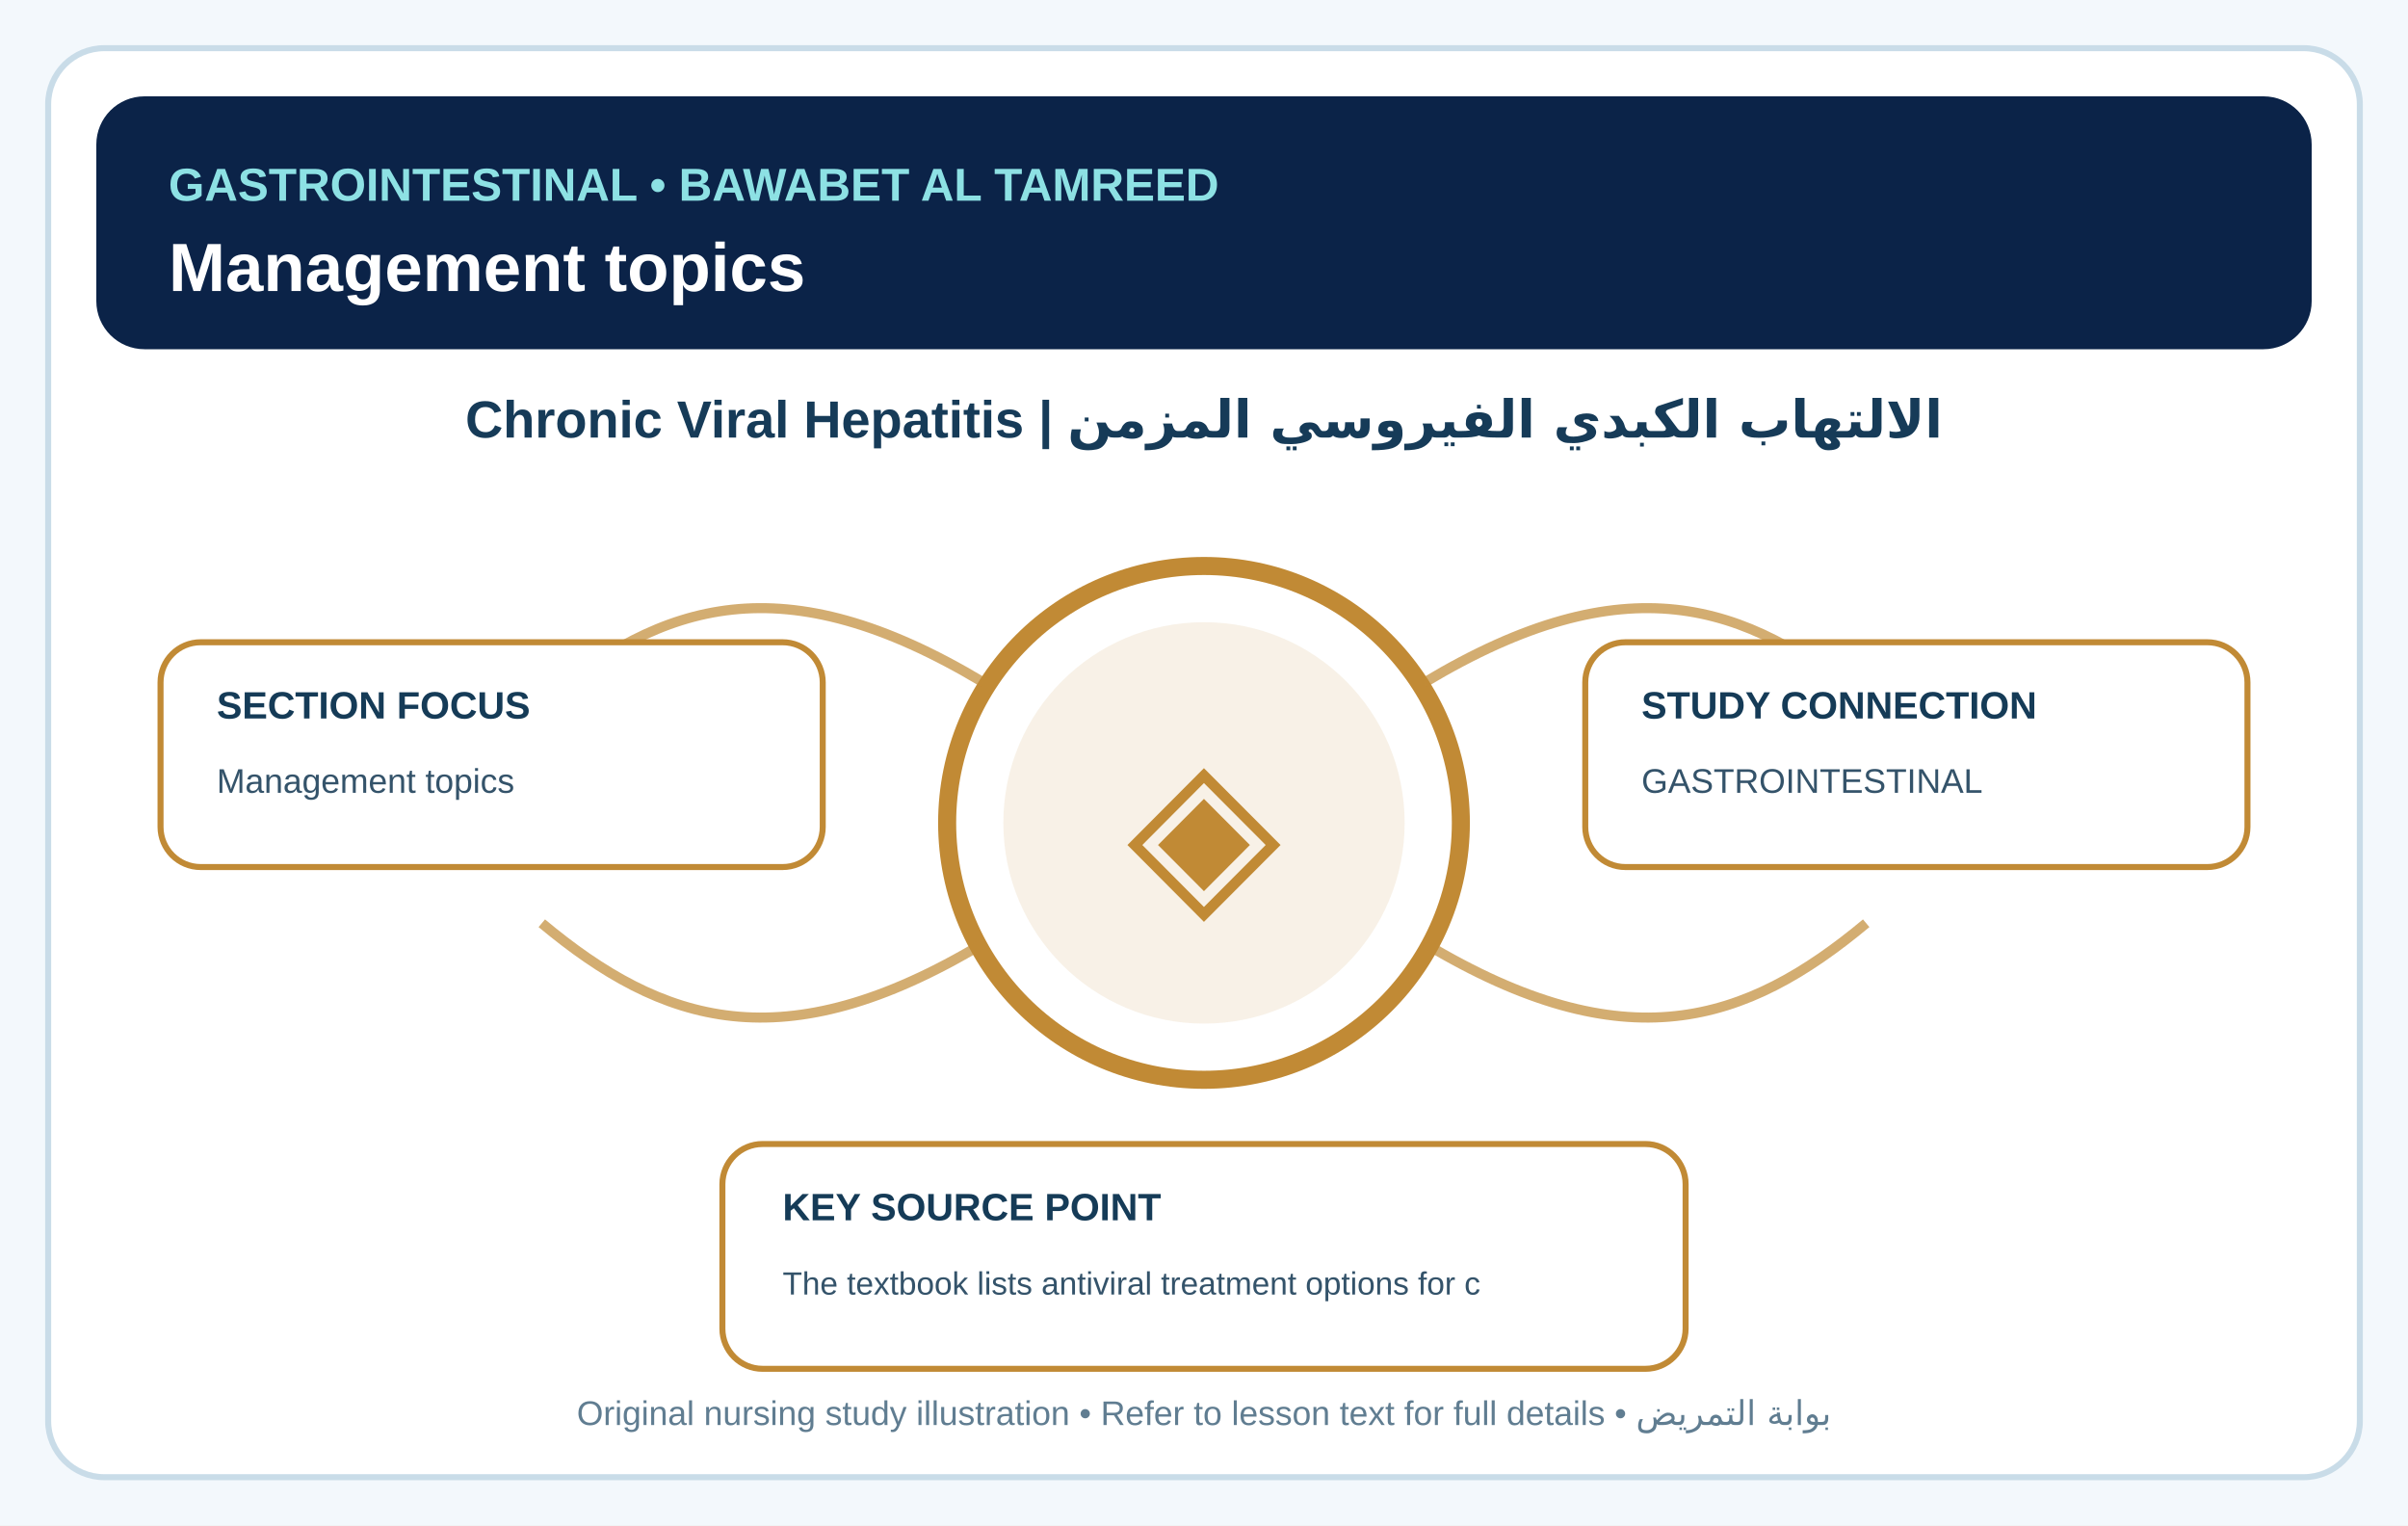
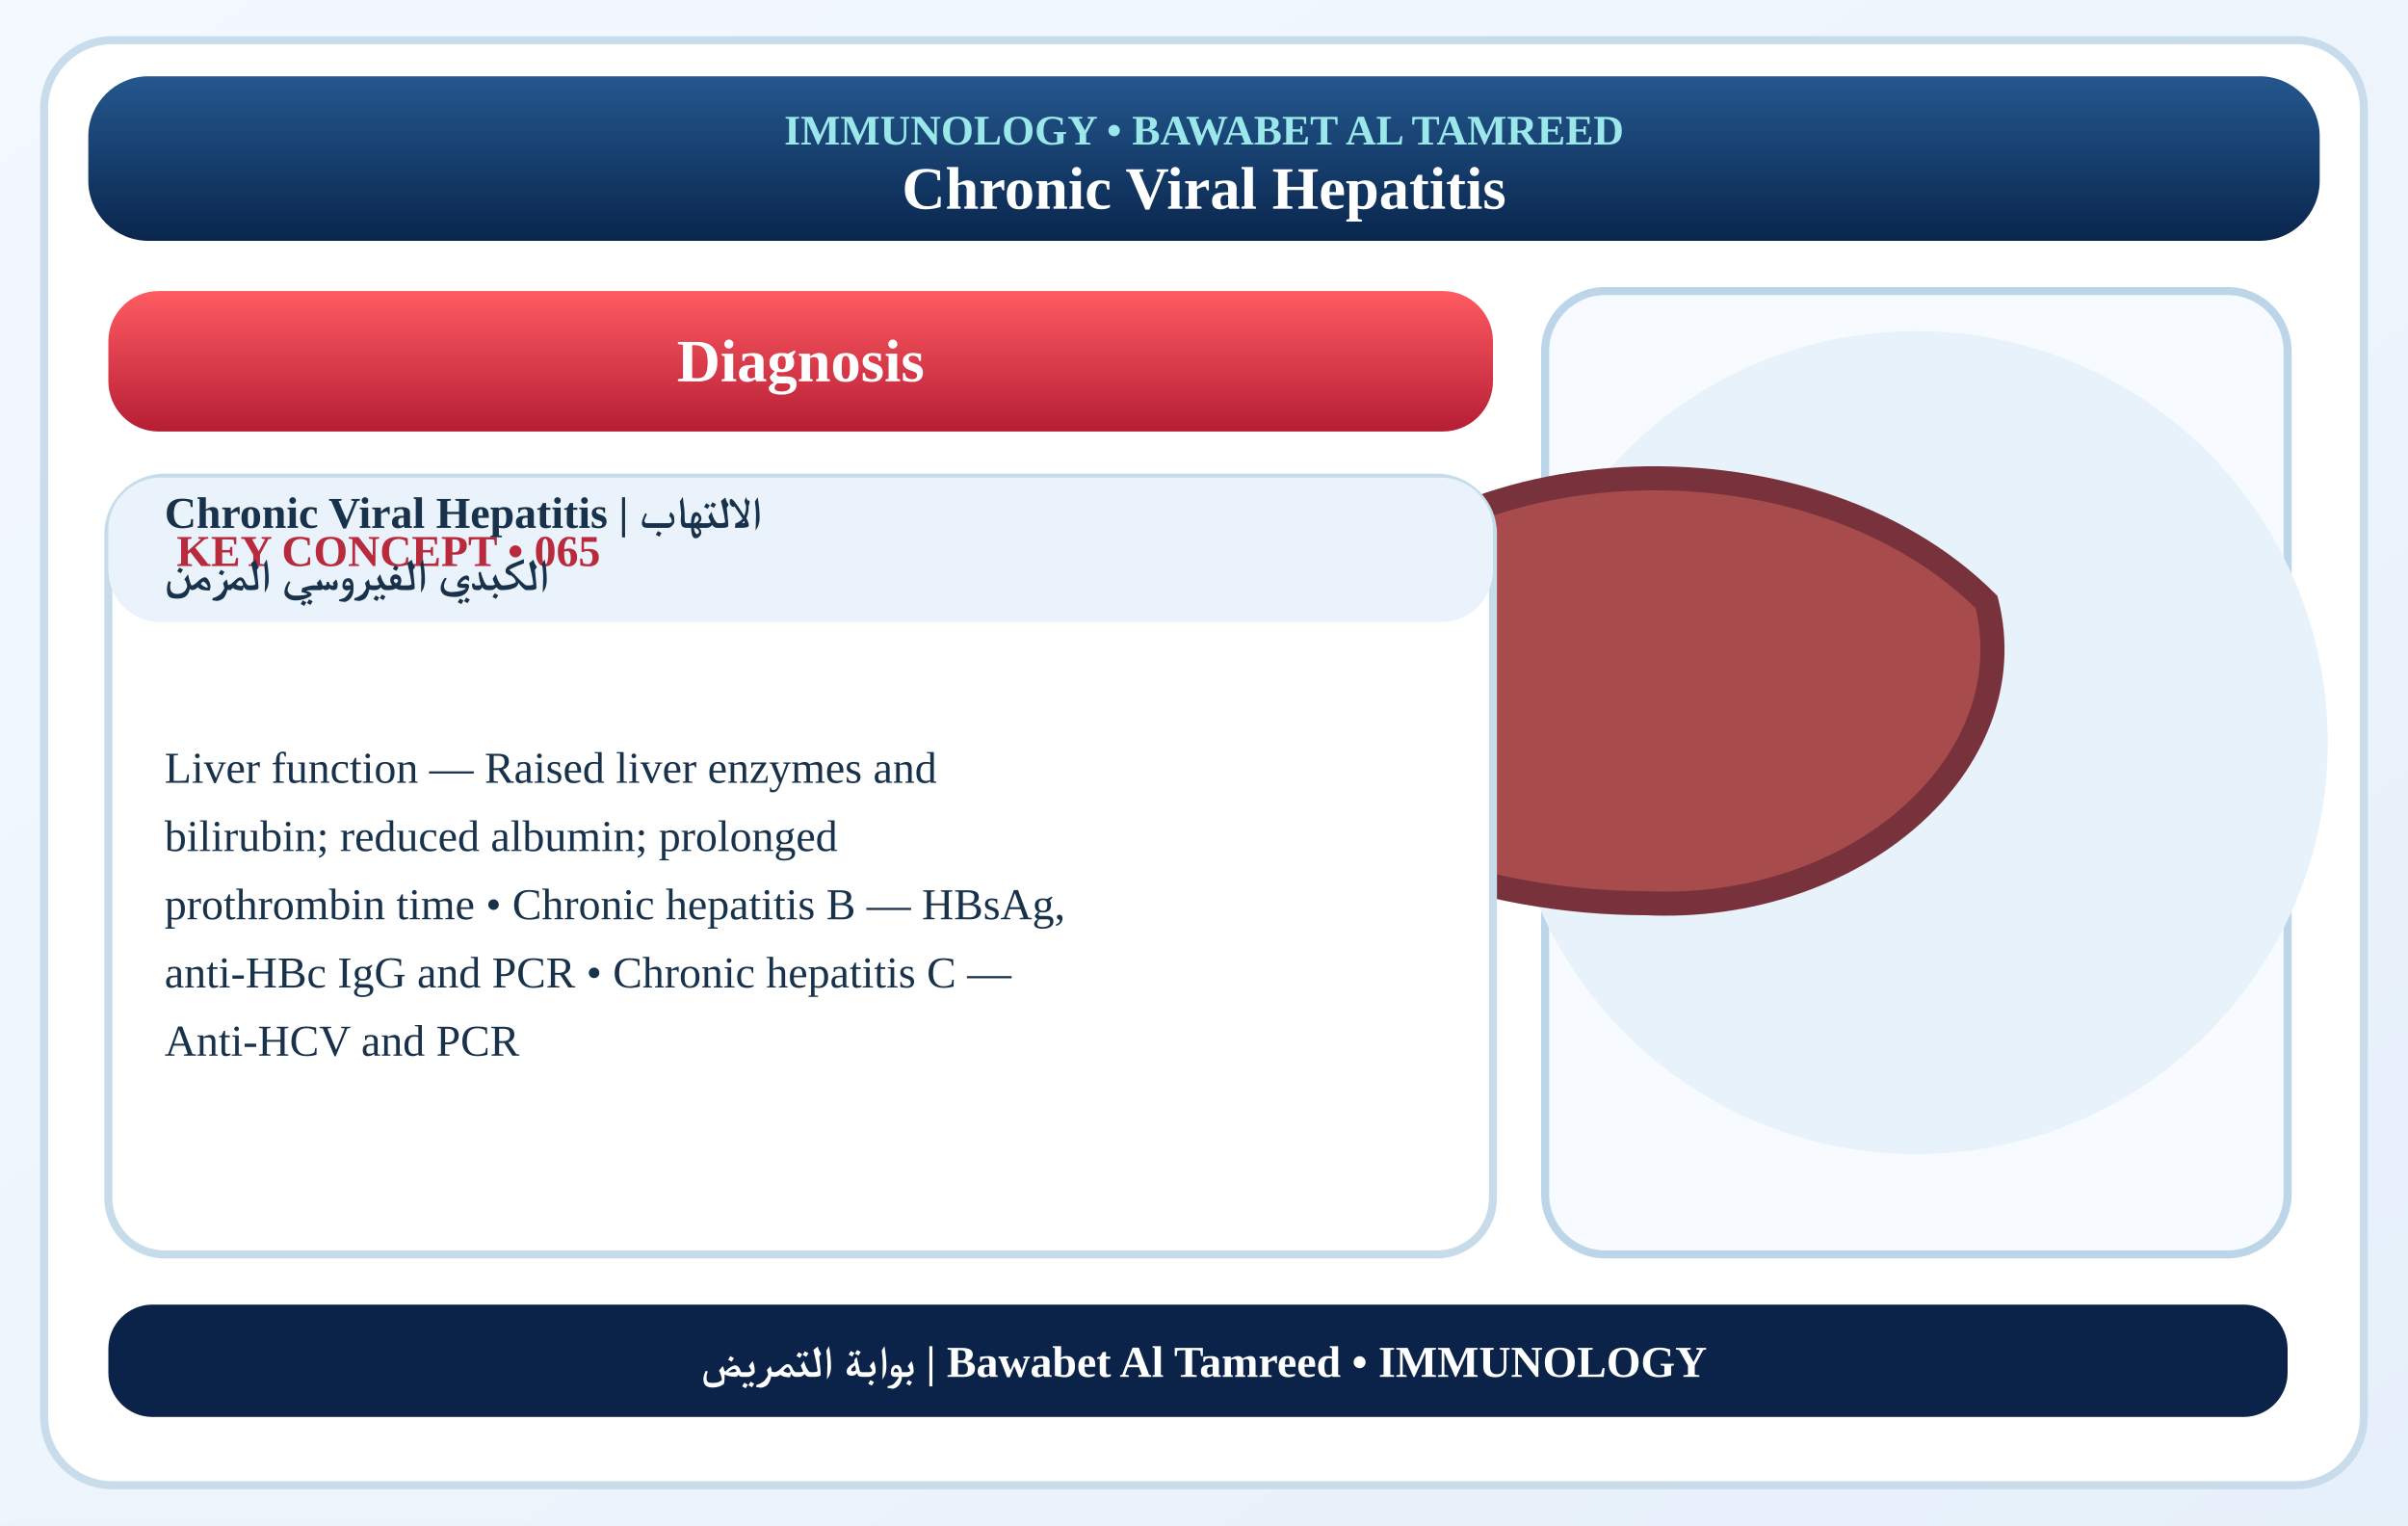
<svg xmlns="http://www.w3.org/2000/svg" width="1200" height="760" viewBox="0 0 1200 760">
-   <rect width="1200" height="760" fill="#f3f8fc" />
-   <rect x="24" y="24" width="1152" height="712" rx="28" fill="#fff" stroke="#c9dce8" stroke-width="3" />
-   <rect x="48" y="48" width="1104" height="126" rx="24" fill="#0b2348" />
-   <text x="84" y="100" fill="#8de1e4" font-family="Arial,sans-serif" font-size="23" font-weight="700">GASTROINTESTINAL • BAWABET AL TAMREED</text>
-   <text x="84" y="145" fill="#fff" font-family="Arial,sans-serif" font-size="34" font-weight="700">Management topics</text>
-   <text x="600" y="218" text-anchor="middle" fill="#163b58" font-family="Arial,sans-serif" font-size="26" font-weight="700">Chronic Viral Hepatitis | الالتهاب الكبدي الفيروسي المزمن</text>
-   <circle cx="600" cy="410" r="128" fill="#fff" stroke="#c18a35" stroke-width="9" />
-   <circle cx="600" cy="410" r="100" fill="#c18a35" opacity=".12" />
-   <text x="600" y="447" text-anchor="middle" fill="#c18a35" font-family="Arial,sans-serif" font-size="100" font-weight="700">◈</text>
-   <path d="M490 340 C390 280 330 300 270 350 M710 340 C810 280 870 300 930 350 M490 470 C390 530 330 510 270 460 M710 470 C810 530 870 510 930 460" fill="none" stroke="#c18a35" stroke-width="5" opacity=".7" />
-   <rect x="80" y="320" width="330" height="112" rx="20" fill="#fff" stroke="#c18a35" stroke-width="3" />
-   <text x="108" y="358" fill="#153b57" font-family="Arial,sans-serif" font-size="19" font-weight="700">SECTION FOCUS</text>
-   <text x="108" y="395" fill="#34536a" font-family="Arial,sans-serif" font-size="17">Management topics</text>
-   <rect x="790" y="320" width="330" height="112" rx="20" fill="#fff" stroke="#c18a35" stroke-width="3" />
-   <text x="818" y="358" fill="#153b57" font-family="Arial,sans-serif" font-size="19" font-weight="700">STUDY CONNECTION</text>
-   <text x="818" y="395" fill="#34536a" font-family="Arial,sans-serif" font-size="17">GASTROINTESTINAL</text>
-   <rect x="360" y="570" width="480" height="112" rx="20" fill="#fff" stroke="#c18a35" stroke-width="3" />
-   <text x="390" y="608" fill="#153b57" font-family="Arial,sans-serif" font-size="19" font-weight="700">KEY SOURCE POINT</text>
-   <text x="390" y="645" fill="#34536a" font-family="Arial,sans-serif" font-size="16">The textbook lists antiviral treatment options for c</text>
-   <text x="600" y="710" text-anchor="middle" fill="#607d91" font-family="Arial,sans-serif" font-size="17">Original nursing study illustration • Refer to lesson text for full details • بوابة التمريض</text>
+   <defs>
+     <linearGradient id="bg" x2="1" y2="1">
+       <stop stop-color="#f4f9ff" />
+       <stop offset="1" stop-color="#e6f0fa" />
+     </linearGradient>
+     <linearGradient id="navy" x2="0" y2="1">
+       <stop stop-color="#24578e" />
+       <stop offset="1" stop-color="#09264d" />
+     </linearGradient>
+     <linearGradient id="red" x2="0" y2="1">
+       <stop stop-color="#ff5b62" />
+       <stop offset="1" stop-color="#b61e35" />
+     </linearGradient>
+   </defs>
+   <rect width="1200" height="760" fill="url(#bg)" />
+   <rect x="22" y="20" width="1156" height="720" rx="34" fill="#fff" stroke="#c9dceb" stroke-width="4" />
+   <rect x="44" y="38" width="1112" height="82" rx="30" fill="url(#navy)" />
+   <text x="600" y="72" text-anchor="middle" font-size="21" font-weight="700" fill="#9be8ea">IMMUNOLOGY • BAWABET AL TAMREED</text>
+   <text x="600" y="104" text-anchor="middle" font-size="30" font-weight="800" fill="#fff">Chronic Viral Hepatitis</text>
+   <rect x="54" y="145" width="690" height="70" rx="25" fill="url(#red)" />
+   <text x="399" y="190" text-anchor="middle" font-size="30" font-weight="800" fill="#fff">Diagnosis</text>
+   <rect x="770" y="145" width="370" height="480" rx="30" fill="#f7fbff" stroke="#bcd5e8" stroke-width="4" />
+   <circle cx="955" cy="370" r="205" fill="#e7f2fa" />
+   <path d="M650 320 C710 220 900 210 990 300 C1010 380 925 455 820 450 C740 450 650 420 630 370Z" fill="#a84b4c" stroke="#78323b" stroke-width="12" />
+   <rect x="54" y="238" width="690" height="387" rx="28" fill="#fff" stroke="#c7dceb" stroke-width="4" />
+   <rect x="54" y="238" width="690" height="72" rx="26" fill="#eaf3fb" />
+   <text x="88" y="282" font-size="22" font-weight="800" fill="#b82a3c">KEY CONCEPT • 065</text>
+   <text x="82" y="263" font-size="22" font-weight="700" fill="#18324c">Chronic Viral Hepatitis | الالتهاب</text>
+   <text x="82" y="294" font-size="22" font-weight="700" fill="#18324c">الكبدي الفيروسي المزمن</text>
+   <text x="82" y="390" font-size="22" fill="#18324c">Liver function — Raised liver enzymes and</text>
+   <text x="82" y="424" font-size="22" fill="#18324c">bilirubin; reduced albumin; prolonged</text>
+   <text x="82" y="458" font-size="22" fill="#18324c">prothrombin time • Chronic hepatitis B — HBsAg,</text>
+   <text x="82" y="492" font-size="22" fill="#18324c">anti-HBc IgG and PCR • Chronic hepatitis C —</text>
+   <text x="82" y="526" font-size="22" fill="#18324c">Anti-HCV and PCR</text>
+   <rect x="54" y="650" width="1086" height="56" rx="22" fill="#0b2348" />
+   <text x="600" y="686" text-anchor="middle" font-size="22" font-weight="700" fill="#fff">بوابة التمريض | Bawabet Al Tamreed • IMMUNOLOGY</text>
</svg>
